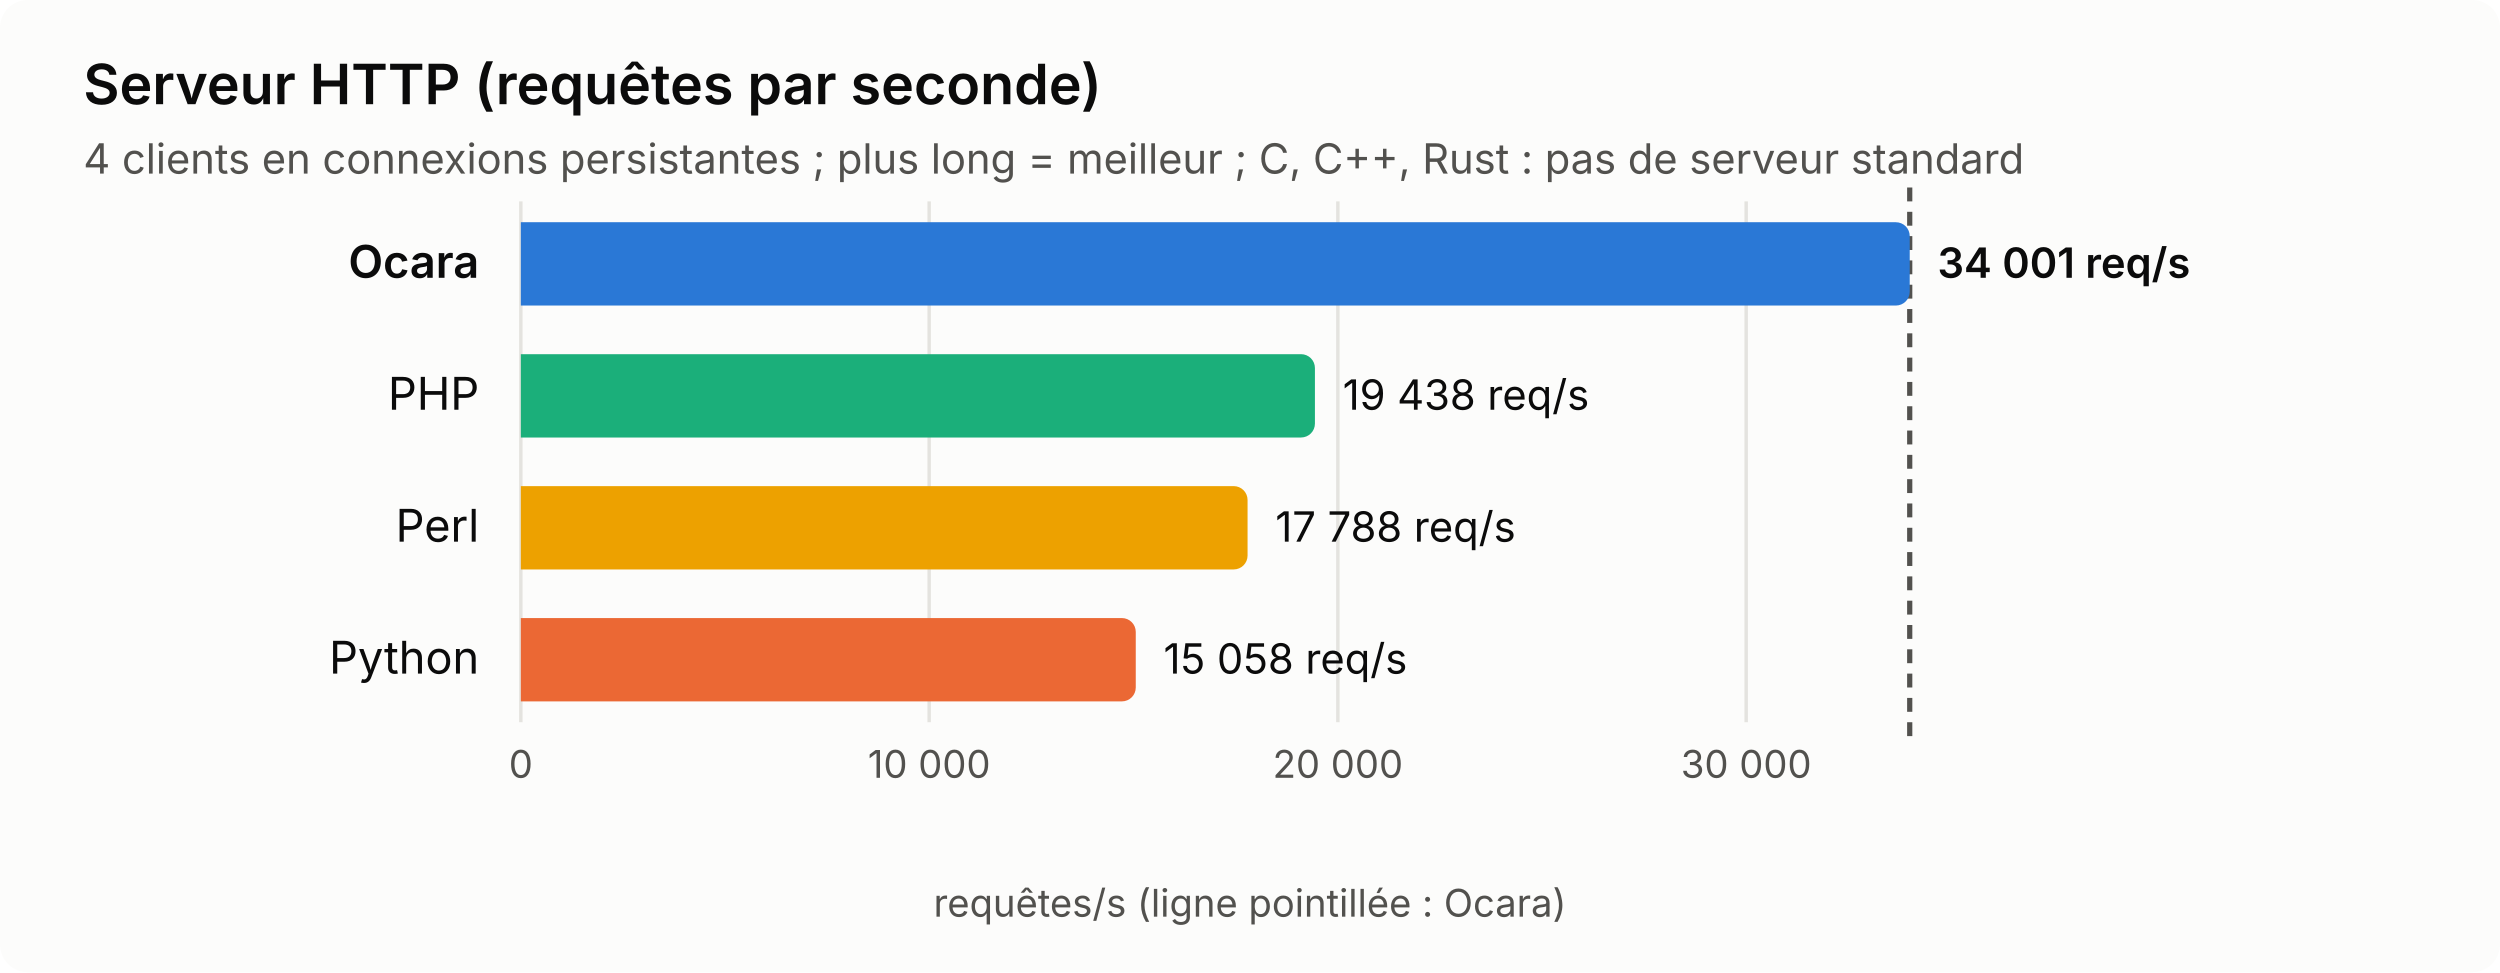
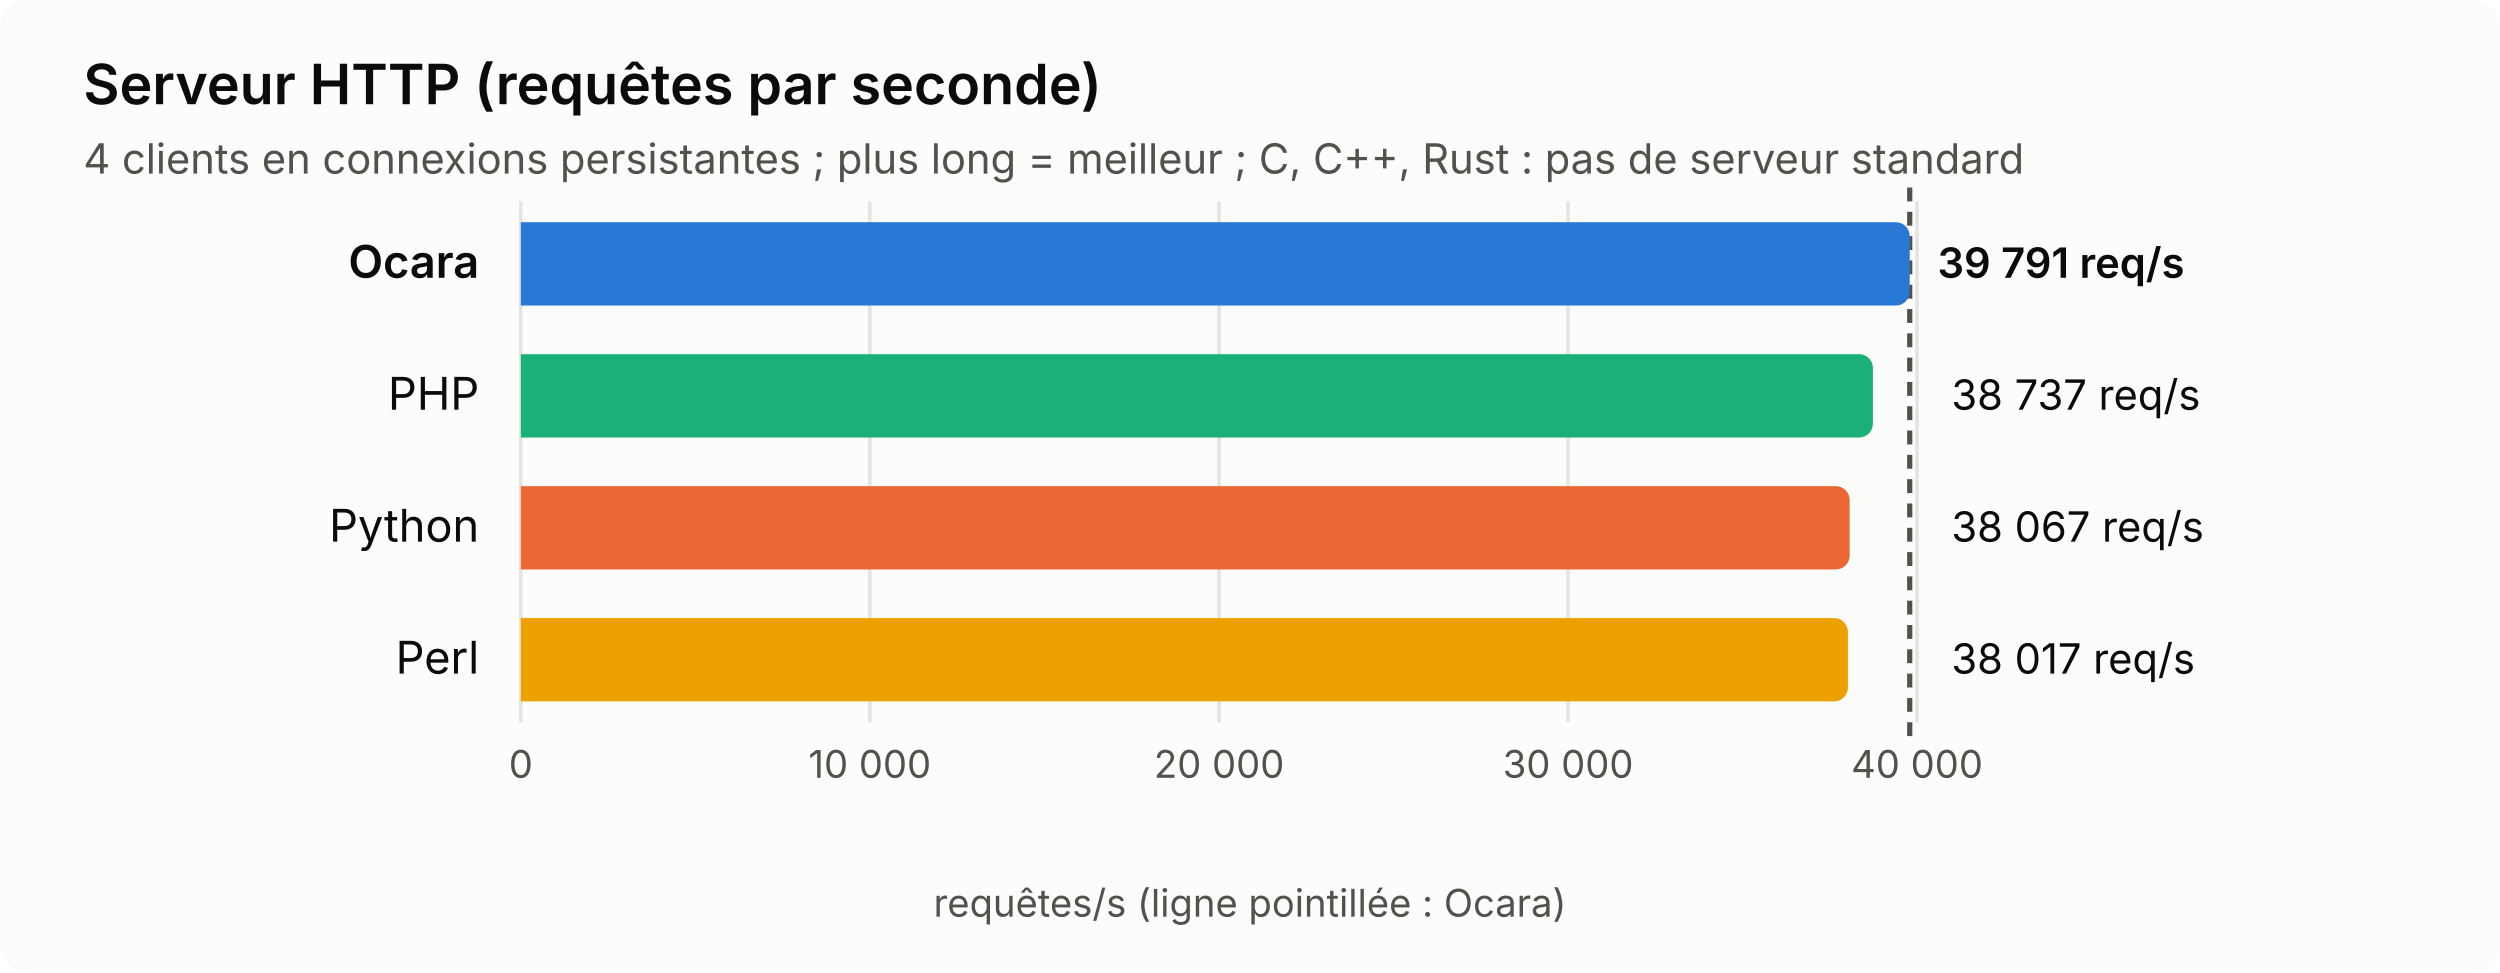
<svg xmlns="http://www.w3.org/2000/svg" viewBox="0 0 720 280" width="720" height="280" role="img" aria-labelledby="t d">
  <style>svg { font-family: system-ui, -apple-system, 'Segoe UI', sans-serif; } .surface { fill: #fcfcfb; } .ink { fill: #0b0b0b; } .ink2 { fill: #52514e; } .grid { stroke: #e4e3df; } .ref { stroke: #52514e; } .s0 { fill: #2a78d6; } .s1 { fill: #eb6834; } .s2 { fill: #1baf7a; } .s3 { fill: #eda100; } .s4 { fill: #e87ba4; } .s5 { fill: #008300; } .s6 { fill: #6250d6; } @media (prefers-color-scheme: dark) { .surface { fill: #1a1a19; } .ink { fill: #f0efec; } .ink2 { fill: #c3c2b7; } .grid { stroke: #3a3936; } .ref { stroke: #c3c2b7; } .s0 { fill: #3987e5; } .s1 { fill: #d95926; } .s2 { fill: #199e70; } .s3 { fill: #c98500; } .s4 { fill: #d55181; } .s5 { fill: #008300; } .s6 { fill: #9085e9; } }</style>
  <rect class="surface" width="720" height="280" rx="8" />
  <text class="ink" x="24" y="30" font-size="16" font-weight="600">Serveur HTTP (requêtes par seconde)</text>
  <text class="ink2" x="24" y="50" font-size="12">4 clients en connexions persistantes ; plus long = meilleur ; C, C++, Rust : pas de serveur standard</text>
  <line class="grid" x1="150.0" y1="58" x2="150.0" y2="208" stroke-width="1" />
  <text class="ink2" x="150.0" y="224" font-size="11" text-anchor="middle">0</text>
-   <line class="grid" x1="267.6" y1="58" x2="267.6" y2="208" stroke-width="1" />
-   <text class="ink2" x="267.6" y="224" font-size="11" text-anchor="middle">10 000</text>
-   <line class="grid" x1="385.3" y1="58" x2="385.3" y2="208" stroke-width="1" />
-   <text class="ink2" x="385.3" y="224" font-size="11" text-anchor="middle">20 000</text>
-   <line class="grid" x1="502.9" y1="58" x2="502.9" y2="208" stroke-width="1" />
-   <text class="ink2" x="502.9" y="224" font-size="11" text-anchor="middle">30 000</text>
+   <line class="grid" x1="250.5" y1="58" x2="250.5" y2="208" stroke-width="1" />
+   <text class="ink2" x="250.5" y="224" font-size="11" text-anchor="middle">10 000</text>
+   <line class="grid" x1="351.1" y1="58" x2="351.1" y2="208" stroke-width="1" />
+   <text class="ink2" x="351.1" y="224" font-size="11" text-anchor="middle">20 000</text>
+   <line class="grid" x1="451.6" y1="58" x2="451.6" y2="208" stroke-width="1" />
+   <text class="ink2" x="451.6" y="224" font-size="11" text-anchor="middle">30 000</text>
+   <line class="grid" x1="552.1" y1="58" x2="552.1" y2="208" stroke-width="1" />
+   <text class="ink2" x="552.1" y="224" font-size="11" text-anchor="middle">40 000</text>
  <line class="ref" x1="550.0" y1="54" x2="550.0" y2="212" stroke-width="1.5" stroke-dasharray="4 3" />
  <text class="ink" x="138" y="80.0" font-size="13" text-anchor="end" font-weight="600">Ocara</text>
  <path class="s0" d="M150,64 h396.0 a4,4 0 0 1 4,4 v16 a4,4 0 0 1 -4,4 h-396.0 z" />
-   <text class="ink" x="558.0" y="80.0" font-size="12" font-weight="600">34 001 req/s</text>
+   <text class="ink" x="558.0" y="80.0" font-size="12" font-weight="600">39 791 req/s</text>
  <text class="ink" x="138" y="118.0" font-size="13" text-anchor="end">PHP</text>
-   <path class="s2" d="M150,102 h224.7 a4,4 0 0 1 4,4 v16 a4,4 0 0 1 -4,4 h-224.7 z" />
-   <text class="ink" x="386.7" y="118.0" font-size="12">19 438 req/s</text>
-   <text class="ink" x="138" y="156.0" font-size="13" text-anchor="end">Perl</text>
-   <path class="s3" d="M150,140 h205.3 a4,4 0 0 1 4,4 v16 a4,4 0 0 1 -4,4 h-205.3 z" />
-   <text class="ink" x="367.3" y="156.0" font-size="12">17 788 req/s</text>
-   <text class="ink" x="138" y="194.0" font-size="13" text-anchor="end">Python</text>
-   <path class="s1" d="M150,178 h173.1 a4,4 0 0 1 4,4 v16 a4,4 0 0 1 -4,4 h-173.1 z" />
-   <text class="ink" x="335.1" y="194.0" font-size="12">15 058 req/s</text>
+   <path class="s2" d="M150,102 h385.4 a4,4 0 0 1 4,4 v16 a4,4 0 0 1 -4,4 h-385.4 z" />
+   <text class="ink" x="562.0" y="118.0" font-size="12">38 737 req/s</text>
+   <text class="ink" x="138" y="156.0" font-size="13" text-anchor="end">Python</text>
+   <path class="s1" d="M150,140 h378.7 a4,4 0 0 1 4,4 v16 a4,4 0 0 1 -4,4 h-378.7 z" />
+   <text class="ink" x="562.0" y="156.0" font-size="12">38 067 req/s</text>
+   <text class="ink" x="138" y="194.0" font-size="13" text-anchor="end">Perl</text>
+   <path class="s3" d="M150,178 h378.2 a4,4 0 0 1 4,4 v16 a4,4 0 0 1 -4,4 h-378.2 z" />
+   <text class="ink" x="562.0" y="194.0" font-size="12">38 017 req/s</text>
  <text class="ink2" x="360.0" y="264" font-size="11" text-anchor="middle">requêtes/s (ligne pointillée : Ocara)</text>
</svg>
